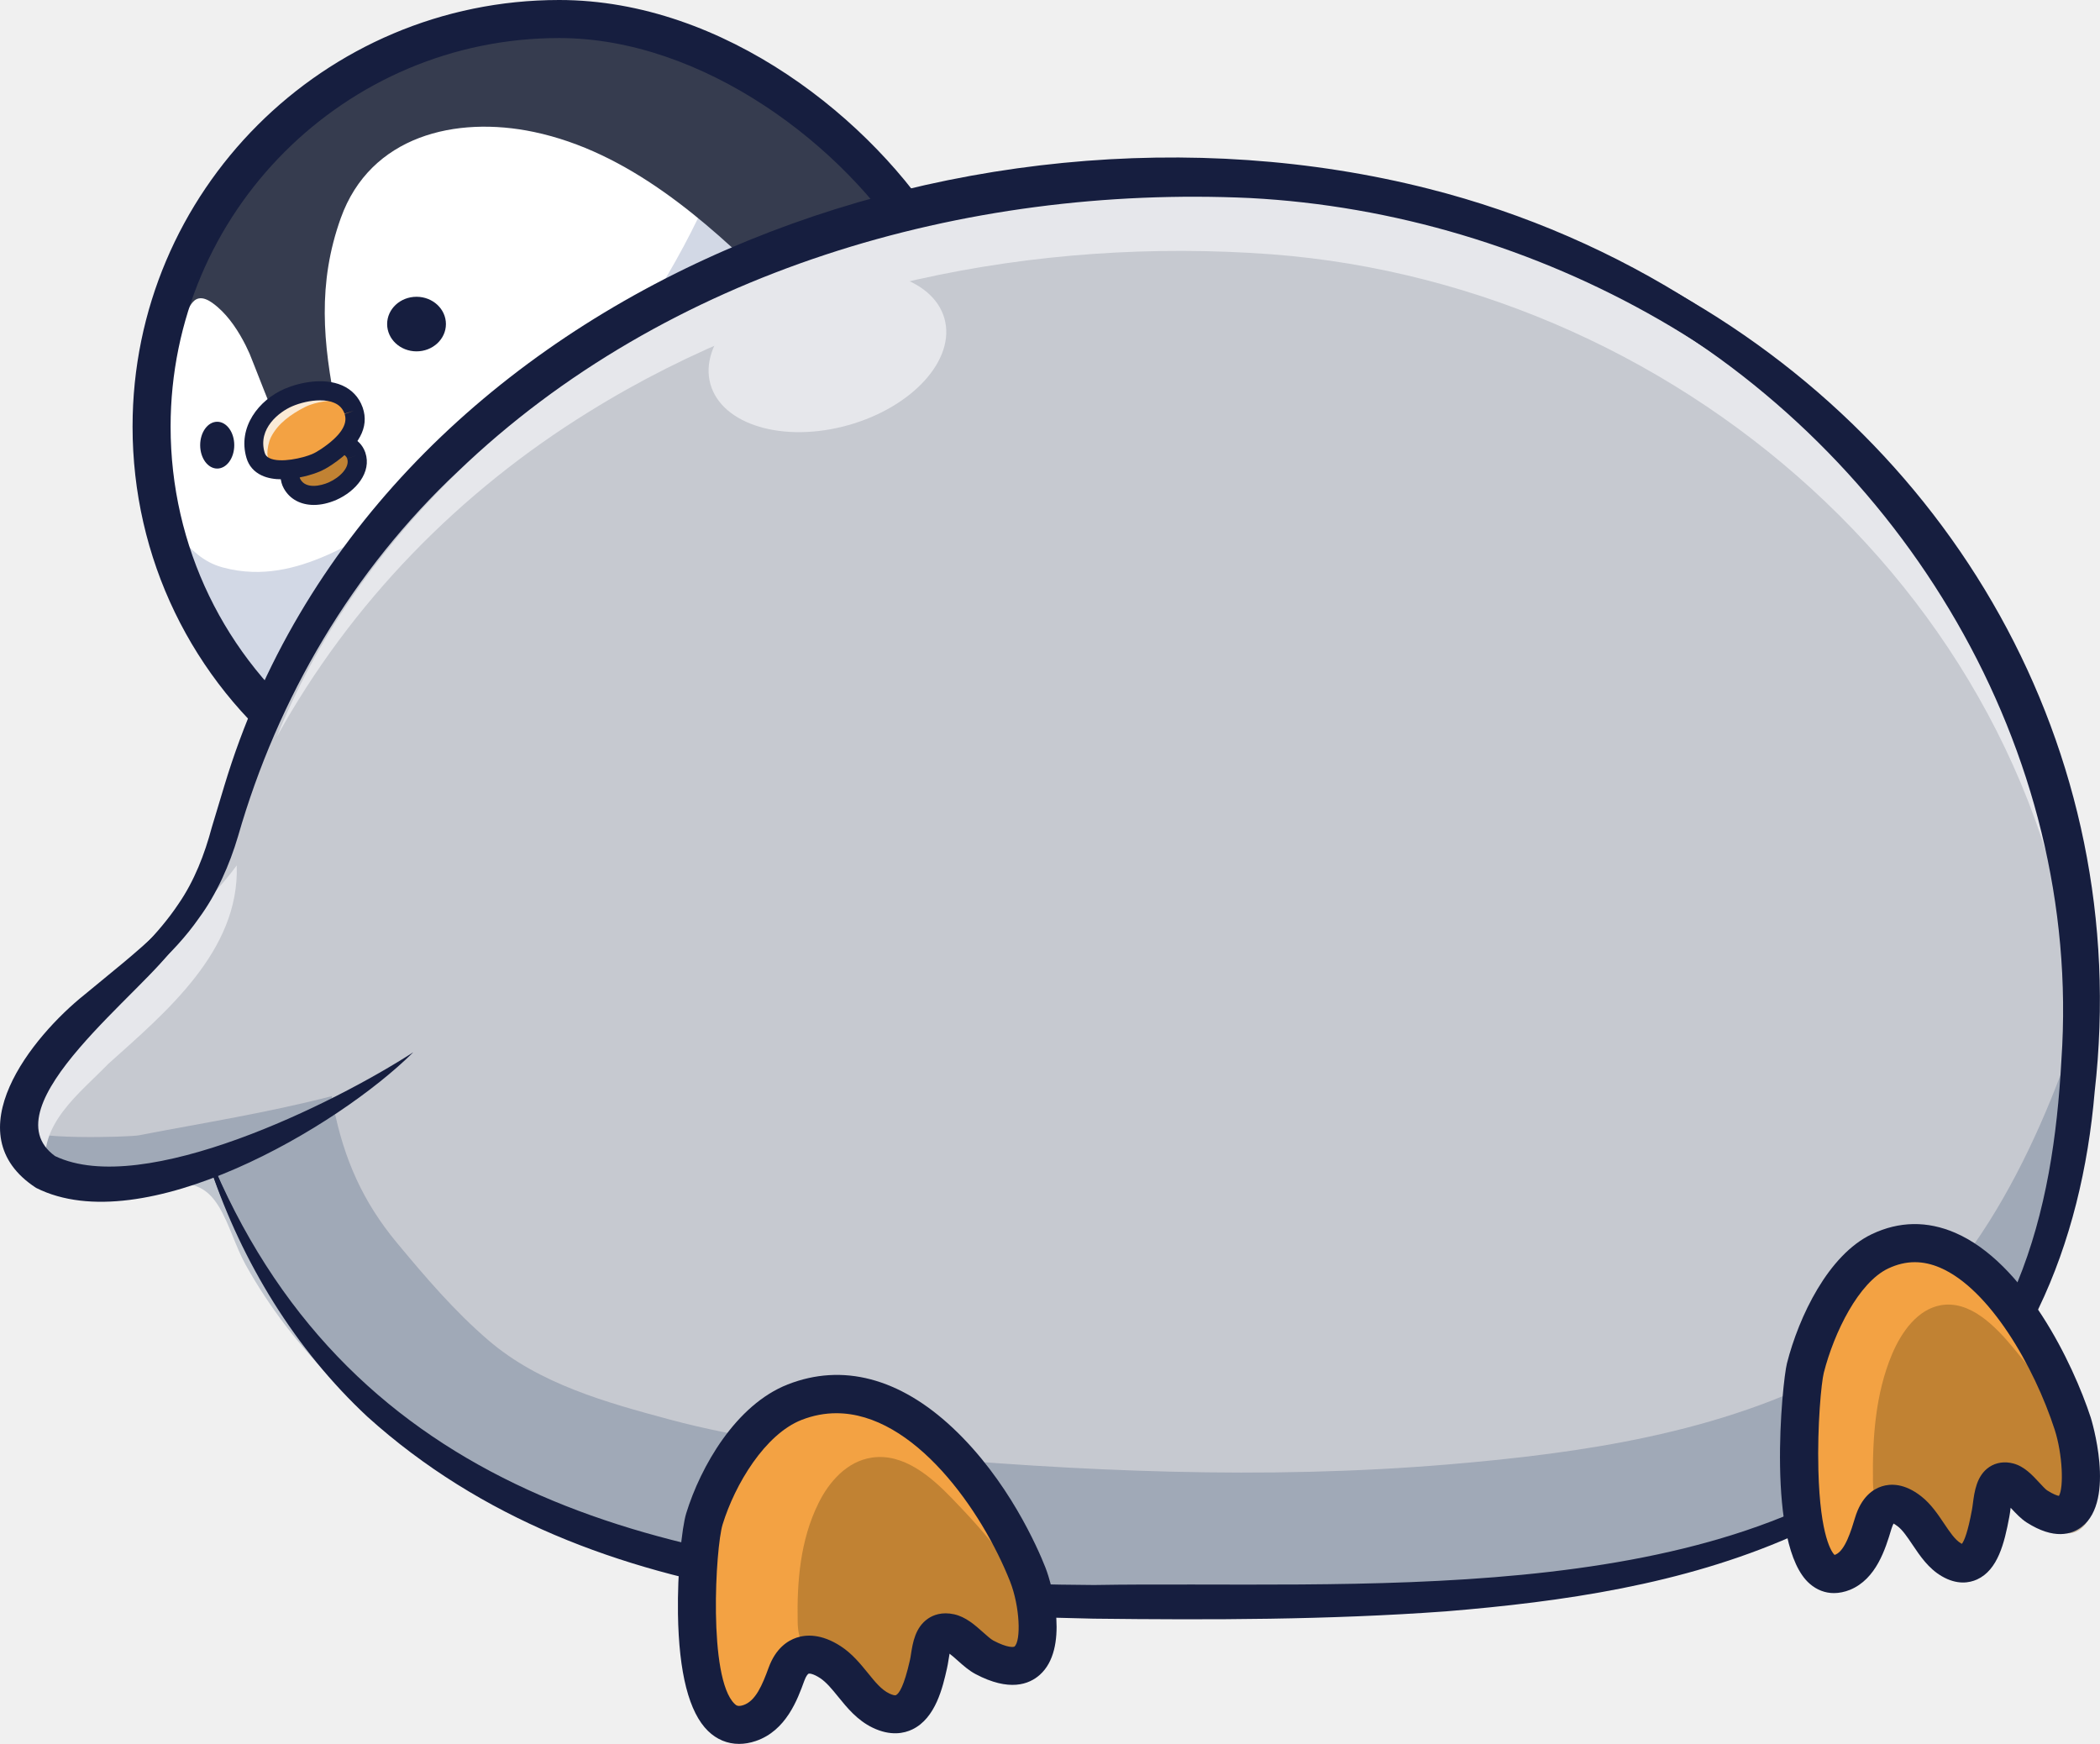
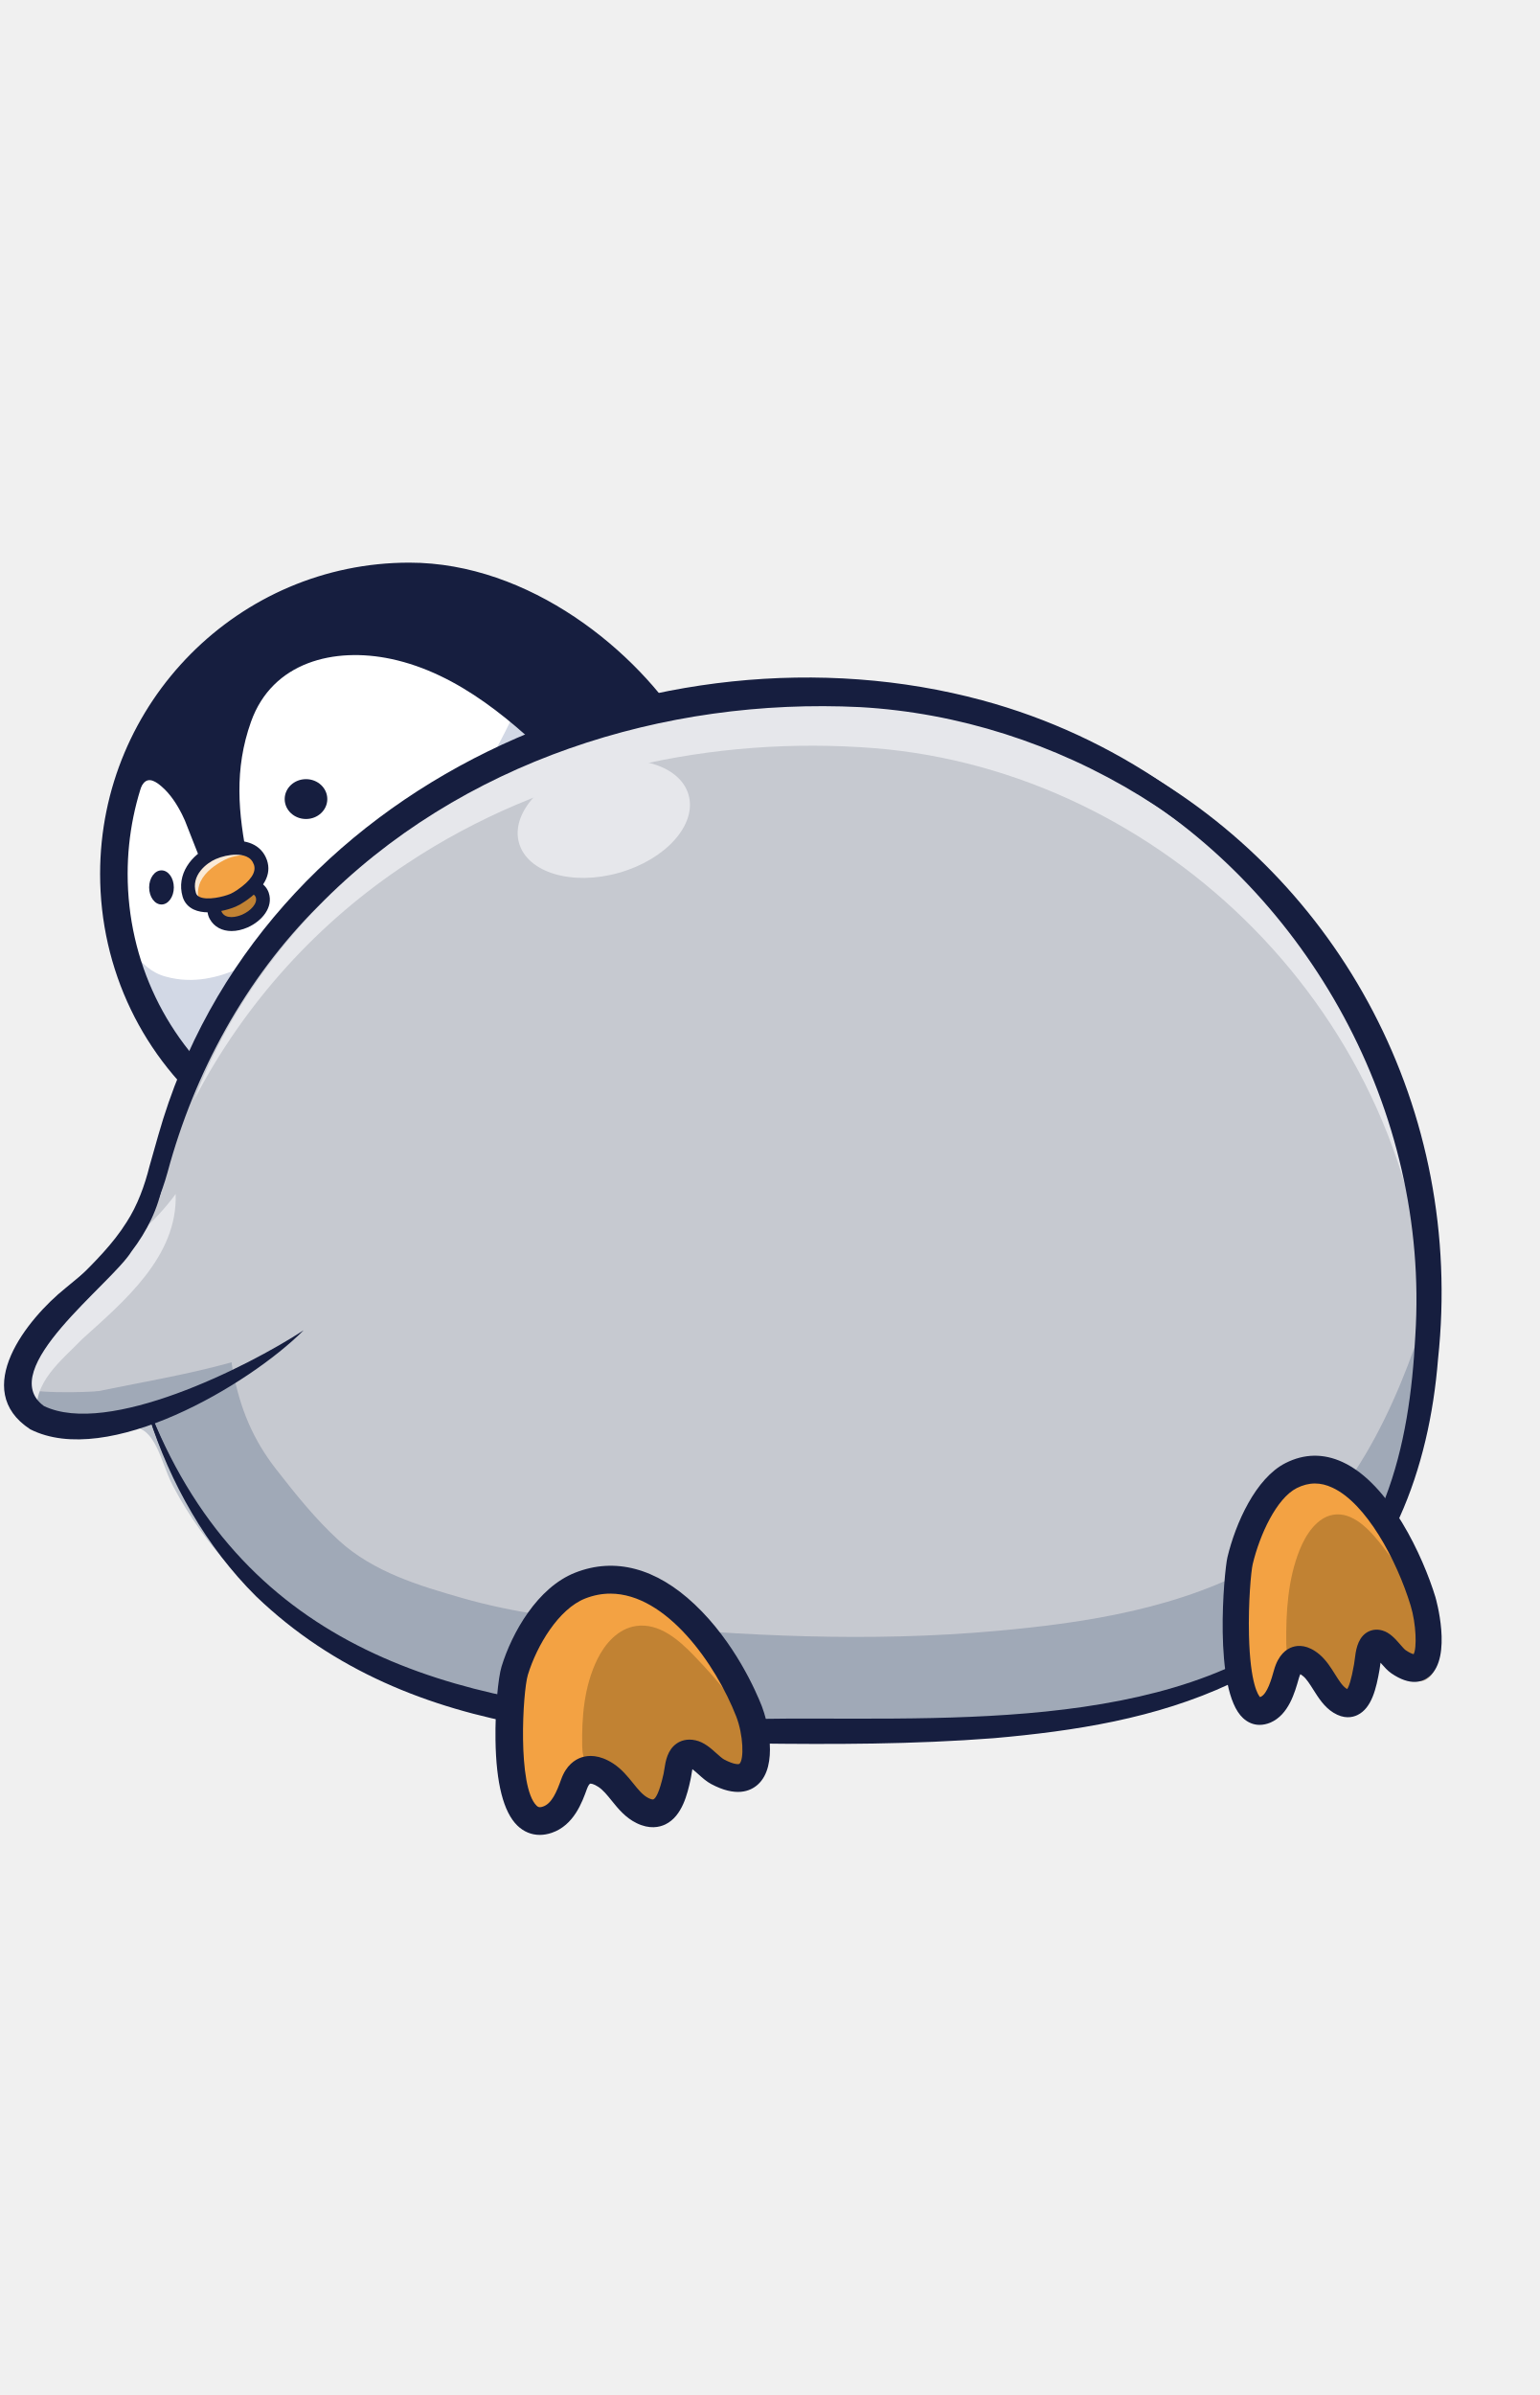
- <svg xmlns="http://www.w3.org/2000/svg" version="1.1" id="圖層_1" x="0px" y="0px" viewBox="0 0 340.11 282.41" style="enable-background:new 0 0 340.11 282.41;" xml:space="preserve">
+ <svg xmlns="http://www.w3.org/2000/svg" version="1.1" id="圖層_1" x="0px" y="0px" viewBox="0 0 388.05 603.43" style="enable-background:new 0 0 388.05 603.43;" xml:space="preserve">
  <style type="text/css">
- 	.st0{fill:#F3A243;}
- 	.st1{opacity:0.42;}
- 	.st2{fill:#7C551D;}
- 	.st3{fill:#FAEAD6;}
- 	.st4{fill:#161E3F;}
- 	.st5{fill:#535A80;}
+ 	.st0{fill:#5266A0;}
+ 	.st1{fill:#FFFFFF;}
+ 	.st2{fill:#F4C144;}
+ 	.st3{opacity:0.42;}
+ 	.st4{fill:#8E570E;}
+ 	.st5{fill:#161E3F;}
	.st6{fill:#162550;}
- 	.st7{fill:#7A7FA2;}
- 	.st8{fill:#FFFFFF;}
- 	.st9{fill:#515677;}
- 	.st10{opacity:0.25;}
- 	.st11{fill:#4C6296;}
- 	.st12{fill:#FFBE2E;}
- 	.st13{fill:#8E570E;}
- 	.st14{fill:#363C4F;}
- 	.st15{fill:#C6C9D0;}
- 	.st16{fill:#E6E7EB;}
- 	.st17{fill:#31466A;}
- 	.st18{fill:#5266A0;}
- 	.st19{fill:#F4C144;}
- 	.st20{fill:#6C84C0;}
- 	.st21{fill:#F09EC0;}
- 	.st22{opacity:0.51;}
- 	.st23{fill:#DE679C;}
- 	.st24{fill:none;stroke:#161E3F;stroke-width:4;stroke-miterlimit:10;}
- 	.st25{fill:#F9D8E7;}
+ 	.st7{opacity:0.25;}
+ 	.st8{fill:#4C6296;}
+ 	.st9{fill:#6C84C0;}
+ 	.st10{fill:#F09EC0;}
+ 	.st11{opacity:0.51;}
+ 	.st12{fill:#DE679C;}
+ 	.st13{fill:none;stroke:#161E3F;stroke-width:4;stroke-miterlimit:10;}
+ 	.st14{fill:#F9D8E7;}
+ 	.st15{fill:#FAEAD6;}
+ 	.st16{fill:#515677;}
+ 	.st17{fill:#7A7FA2;}
+ 	.st18{fill:#F3A243;}
+ 	.st19{fill:#7C551D;}
+ 	.st20{fill:#FFBE2E;}
+ 	.st21{fill:#C6C9D0;}
+ 	.st22{fill:#E6E7EB;}
+ 	.st23{fill:#31466A;}
+ 	.st24{fill:#535A80;}
+ 	.st25{fill:#363C4F;}
+ 	.st26{fill:#231815;}
</style>
  <g>
    <g>
-       <path class="st8" d="M49.56,120.82c-15.24-12.09-25.01-30.77-25.01-51.74c0-36.46,29.55-66.01,66.01-66.01    c23.86,0,47.85,17.28,59.44,36.25" />
+       <path class="st1" d="M56.92,278.9c-17.19-13.72-28.21-34.93-28.21-58.72c0-41.38,33.34-74.92,74.47-74.92    c26.92,0,53.98,19.61,67.06,41.15" />
    </g>
-     <g class="st10">
-       <path class="st11" d="M40.89,92.61c11.15,0.35,21.16-8.31,30.77-12.95c8.99-4.34,17.45-10.6,24.12-18.06    c9.38-10.49,16.3-22.99,21.63-36.01c7.61,10.67,11.15,24.19,9.74,37.22c-1.41,13.04-7.75,25.48-17.47,34.28    c-4.98,4.51-10.75,8.05-16.62,11.33c-6.74,3.77-13.77,7.27-21.36,8.68c-7.56,1.4-15.37,0.65-22.94-0.69    c-2.38-0.42-4.82-0.92-6.86-2.22c-2.23-1.42-3.79-3.67-5.19-5.91c-2.98-4.76-6.01-9.58-8.16-14.78c-1.19-2.86-4.8-9.69-4.22-12.6    c-0.55,2.74,2.89,4.4,4.46,5.89c2.37,2.25,3.94,4.18,7.28,5.1C37.7,92.33,39.31,92.56,40.89,92.61z" />
+     <g class="st7">
+       <path class="st8" d="M47.15,246.88c12.58,0.39,23.87-9.43,34.72-14.7c10.14-4.93,19.69-12.03,27.21-20.5    c10.58-11.91,18.38-26.09,24.4-40.87c8.59,12.12,12.58,27.45,10.98,42.25c-1.59,14.8-8.75,28.92-19.71,38.9    c-5.62,5.12-12.13,9.13-18.75,12.86c-7.6,4.28-15.53,8.26-24.1,9.85c-8.53,1.59-17.33,0.74-25.88-0.78    c-2.69-0.48-5.44-1.05-7.74-2.53c-2.52-1.61-4.27-4.16-5.86-6.71c-3.36-5.4-6.78-10.87-9.21-16.78c-1.34-3.25-5.42-11-4.76-14.3    c-0.62,3.11,3.26,5,5.03,6.68c2.67,2.55,4.44,4.74,8.21,5.79C43.54,246.56,45.36,246.83,47.15,246.88z" />
    </g>
    <g>
-       <path class="st14" d="M39.79,55.93c0.22,0.44,0.43,0.89,0.63,1.34c0.4,0.93,4.09,10.51,4.21,10.44c0.94-0.52,9.61-2.61,9.83-1.49    C52.31,55.59,51.39,45.9,55.2,35.3C59.97,22,73.8,18.7,86.47,21.37c15.24,3.21,27.69,14.19,38.42,24.74    c0.25,0.24,0.51,0.49,0.85,0.58c0.26,0.06,0.53,0.02,0.79-0.02c7.29-1.22,15.21-3.53,22.09-6.36c0.42-0.18,0.86-0.38,1.15-0.73    c0.75-0.93,0.16-2.3-0.47-3.31c-1.6-2.55-3.3-5.73-5.32-7.94c-2.51-2.76-6.28-4.94-9.32-7.09c-8.92-6.33-18.37-11.93-28.21-16.7    c-4.38-2.12-9.28-1.75-14.12-1.59C86.54,3.14,80.79,3.97,75.05,4.8c-3.32,0.48-6.67,0.97-9.83,2.09    c-4.71,1.68-8.79,4.71-12.8,7.69C45.16,20,37.71,25.61,33.09,33.41c-1.44,2.44-2.51,5.07-3.39,7.75c-0.8,2.43-1.97,5.32-1.71,7.91    c0.07,0.71,0.49,0.83,1.09,0.94c0.63,0.12,0.81,0.36,0.87,0.99c0.2-0.36,0.38-0.74,0.6-1.09c0.2-0.34,0.41-0.68,0.67-0.98    c1.23-1.41,2.92-0.15,4.02,0.79C37.15,51.36,38.66,53.69,39.79,55.93z" />
+       <path class="st5" d="M45.9,205.24c0.25,0.5,0.49,1.01,0.71,1.52c0.45,1.06,4.62,11.92,4.75,11.85c1.06-0.6,10.84-2.96,11.09-1.69    c-2.43-12.06-3.47-23.05,0.82-35.09c5.39-15.1,20.99-18.84,35.29-15.81c17.19,3.65,31.24,16.1,43.34,28.08    c0.28,0.28,0.58,0.56,0.95,0.66c0.29,0.07,0.59,0.02,0.89-0.03c8.22-1.39,17.16-4.01,24.92-7.22c0.48-0.2,0.97-0.43,1.3-0.83    c0.85-1.05,0.18-2.61-0.53-3.76c-1.81-2.89-3.73-6.5-6-9.01c-2.84-3.13-7.09-5.6-10.51-8.05c-10.06-7.19-20.72-13.54-31.82-18.95    c-4.94-2.41-10.47-1.99-15.93-1.81c-6.54,0.22-13.02,1.16-19.49,2.1c-3.75,0.54-7.52,1.1-11.09,2.38    c-5.31,1.91-9.92,5.34-14.44,8.73c-8.19,6.14-16.61,12.52-21.81,21.36c-1.63,2.77-2.83,5.75-3.82,8.8    c-0.9,2.76-2.22,6.04-1.93,8.98c0.08,0.8,0.55,0.94,1.23,1.07c0.71,0.14,0.92,0.41,0.98,1.12c0.23-0.41,0.43-0.83,0.67-1.24    c0.23-0.39,0.46-0.78,0.75-1.12c1.38-1.6,3.29-0.17,4.53,0.9C42.93,200.05,44.63,202.7,45.9,205.24z" />
    </g>
    <g>
-       <path class="st4" d="M47.64,123.24c-16.63-13.2-26.17-32.94-26.17-54.15C21.47,30.99,52.46,0,90.56,0    c26.8,0,50.97,19.56,62.07,37.73l-5.25,3.21C136.81,23.66,113.9,6.16,90.56,6.16c-34.7,0-62.93,28.23-62.93,62.93    c0,19.32,8.69,37.3,23.84,49.32L47.64,123.24z" />
+       <path class="st5" d="M54.76,281.64C36,266.66,25.23,244.26,25.23,220.18c0-43.24,34.96-78.42,77.94-78.42    c30.24,0,57.5,22.2,70.02,42.82l-5.93,3.65c-11.92-19.62-37.76-39.48-64.1-39.48c-39.15,0-70.99,32.04-70.99,71.43    c0,21.93,9.8,42.33,26.9,55.98L54.76,281.64z" />
    </g>
    <g>
-       <ellipse class="st4" cx="67.46" cy="52.48" rx="4.76" ry="4.42" />
+       <ellipse class="st5" cx="77.12" cy="201.33" rx="5.37" ry="5.02" />
    </g>
    <g>
-       <ellipse class="st4" cx="35.18" cy="72.09" rx="2.76" ry="3.79" />
+       <ellipse class="st5" cx="40.7" cy="223.59" rx="3.11" ry="4.3" />
    </g>
    <g>
-       <path class="st15" d="M34.41,189.22c25.57,65.69,92.52,70.26,154.68,70.26c77.07,0,147.93-3.06,147.93-96.9    c0-75.96-66.67-133.87-143.74-133.87c-26.84,0-53.82,5.08-78.28,16.3c-21.46,9.85-40.83,24.43-55.38,43.11    c-5.76,7.4-10.75,15.41-14.79,23.87c-2,4.19-3.77,8.49-5.29,12.88c-1.49,4.3-2.73,8.7-4.12,13    c-3.63,11.18-11.84,17.73-20.15,25.33c-5.39,4.92-16.12,16.16-10.68,24.02c5.54,8.01,21.03,4.96,32.94,1.02" />
+       <path class="st21" d="M37.79,356.53c27.23,74.56,98.53,79.74,164.73,79.74c82.07,0,157.54-3.48,157.54-109.98    c0-86.21-71-151.95-153.07-151.95c-28.59,0-57.31,5.77-83.37,18.51c-22.86,11.18-43.48,27.73-58.98,48.93    c-6.14,8.4-11.45,17.49-15.75,27.1c-2.13,4.76-4.01,9.64-5.63,14.62c-1.59,4.88-2.9,9.88-4.39,14.76    C34.99,310.94,26.26,318.38,17.4,327c-5.74,5.59-17.16,18.35-11.37,27.27c5.9,9.09,22.4,5.63,35.08,1.16" />
    </g>
    <g>
-       <path class="st16" d="M337.02,169.9c-3.23-69.73-63.25-123.56-131.09-128.72c-38.21-2.83-77.86,5.19-110.58,25.53    c-20.94,12.94-38.49,30.85-50.51,52.6c12.59-31.21,38.83-56,69.07-70.43c45.84-21.48,102.12-24.43,147.93-1.42    C307.68,69.96,340.39,118.07,337.02,169.9L337.02,169.9z" />
+       <path class="st22" d="M360.06,334.6c-3.43-79.14-67.36-140.24-139.61-146.09c-40.69-3.22-82.92,5.89-117.76,28.98    c-22.3,14.69-40.99,35.02-53.8,59.7c13.41-35.43,41.35-63.56,73.55-79.94c48.82-24.37,108.76-27.73,157.55-1.61    C328.81,221.17,363.64,275.77,360.06,334.6L360.06,334.6z" />
    </g>
-     <g class="st10">
-       <path class="st17" d="M54.03,179.29c1.7,8.43,4.72,15.31,10.24,21.96c4.61,5.55,9.33,11.08,14.82,15.79    c8.25,7.08,19.08,10.07,29.33,12.83c11.93,3.21,24.24,4.65,36.52,5.75c29.79,2.67,59.8,4.04,89.65,1.53    c21.62-1.82,44.1-5.06,63.48-15.42c19.91-10.65,31.47-34.56,38.39-55.36c0.68,23.96-3.74,41.99-18.55,61.74    c-9.77,10.44-19.27,16.66-32.93,20.9c-20.05,6.22-41.12,8.44-62.07,9.78c-14.94,0.95-29.91,1.48-44.88,1.57    c-28.06,0.17-56.67-1.29-83-11c-15.2-5.61-29.5-14.22-40.95-25.74c-5.55-5.58-10.43-11.86-14.27-18.75    c-3.32-5.94-4.11-15.05-12.57-12.73c-6.83,1.87-14.48,0.48-20.22-3.68c-1.89-1.37-3.74-3.64-2.9-5.82    c-0.78,2.01,16.77,1.52,18.35,1.22c10.41-2.01,20.94-3.67,31.26-6.35C53.81,178.1,53.91,178.7,54.03,179.29z" />
+     <g class="st7">
+       <path class="st23" d="M58.68,345.26c1.81,9.57,5.03,17.38,10.91,24.92c4.91,6.3,9.94,12.57,15.78,17.92    c8.79,8.03,20.32,11.43,31.24,14.56c12.7,3.65,25.82,5.28,38.89,6.53c31.72,3.03,63.68,4.59,95.47,1.74    c23.02-2.06,46.97-5.74,67.6-17.5c21.21-12.08,33.52-39.23,40.89-62.83c0.72,27.19-3.98,47.66-19.75,70.08    c-10.41,11.85-20.53,18.91-35.07,23.72c-21.36,7.06-43.79,9.58-66.1,11.1c-15.91,1.08-31.85,1.68-47.79,1.78    c-29.89,0.19-60.35-1.46-88.39-12.48c-16.19-6.37-31.41-16.14-43.61-29.21c-5.91-6.34-11.1-13.46-15.2-21.28    c-3.53-6.74-4.37-17.08-13.39-14.45c-7.28,2.12-15.42,0.54-21.53-4.18c-2.02-1.56-3.98-4.13-3.09-6.61    c-0.83,2.28,17.86,1.73,19.54,1.38c11.08-2.28,22.3-4.16,33.29-7.21C58.44,343.92,58.55,344.59,58.68,345.26z" />
    </g>
    <g>
      <g>
-         <path class="st0" d="M57.65,74.18c0.89,2.85-1.37,4.71-2.61,5.56c-0.36,0.25-0.75,0.48-1.15,0.63c-1.28,0.47-5.62,1.15-6.5-2.03     c-1.02-3.71,1.13-6.53,3.18-7.03c0.89-0.22,1.83-0.32,2.79-0.3c1.31,0.03,3.51,0.78,4.27,3.1     C57.63,74.13,57.64,74.15,57.65,74.18z" />
+         <path class="st18" d="M66.05,225.96c1,3.23-1.55,5.34-2.94,6.32c-0.41,0.29-0.84,0.54-1.3,0.71c-1.44,0.54-6.34,1.31-7.33-2.3     c-1.15-4.21,1.28-7.41,3.58-7.98c1.01-0.25,2.06-0.36,3.14-0.34c1.48,0.04,3.96,0.89,4.81,3.51     C66.03,225.9,66.04,225.93,66.05,225.96z" />
      </g>
-       <g class="st1">
-         <path class="st2" d="M57.65,74.18c0.89,2.85-1.37,4.71-2.61,5.56c-0.36,0.25-0.75,0.48-1.15,0.63c-1.28,0.47-5.62,1.15-6.5-2.03     c-1.02-3.71,1.13-6.53,3.18-7.03c0.89-0.22,1.83-0.32,2.79-0.3c1.31,0.03,3.51,0.78,4.27,3.1     C57.63,74.13,57.64,74.15,57.65,74.18z" />
+       <g class="st3">
+         <path class="st19" d="M66.05,225.96c1,3.23-1.55,5.34-2.94,6.32c-0.41,0.29-0.84,0.54-1.3,0.71c-1.44,0.54-6.34,1.31-7.33-2.3     c-1.15-4.21,1.28-7.41,3.58-7.98c1.01-0.25,2.06-0.36,3.14-0.34c1.48,0.04,3.96,0.89,4.81,3.51     C66.03,225.9,66.04,225.93,66.05,225.96z" />
      </g>
      <g>
-         <path class="st4" d="M50.83,81.77c-2.12,0-3.9-0.93-4.86-2.67c-0.65-1.17-0.69-2.52-0.14-3.91c0.76-1.92,2.66-3.74,4.52-4.33     c1-0.32,2.04-0.53,3.1-0.64c2.22-0.23,4.84,0.61,5.69,3l0.03,0.08c1.07,3.19-1.55,6.26-4.69,7.65     C53.21,81.5,51.97,81.77,50.83,81.77z M54.1,73.27c-0.14,0-0.25,0.01-0.35,0.02c-0.85,0.09-1.68,0.26-2.48,0.51     c-0.88,0.28-2.12,1.36-2.59,2.53c-0.31,0.77-0.1,1.15-0.03,1.28c0.89,1.61,3.29,1.08,4.57,0.52c1.84-0.81,3.47-2.47,3.01-3.85     l-0.01-0.02l1.47-0.47l-1.47,0.46C55.94,73.44,54.8,73.27,54.1,73.27z" />
+         <path class="st5" d="M58.36,234.58c-2.39,0-4.4-1.05-5.49-3.03c-0.73-1.32-0.78-2.86-0.16-4.44c0.86-2.18,3-4.24,5.09-4.91     c1.13-0.36,2.3-0.61,3.49-0.73c2.5-0.25,5.46,0.69,6.42,3.4l0.03,0.1c1.21,3.62-1.75,7.11-5.29,8.68     C61.04,234.27,59.65,234.58,58.36,234.58z M62.04,224.92c-0.15,0-0.28,0.01-0.39,0.02c-0.95,0.1-1.89,0.29-2.79,0.58     c-0.99,0.32-2.4,1.54-2.92,2.87c-0.35,0.88-0.11,1.31-0.03,1.45c1,1.83,3.71,1.23,5.16,0.59c2.08-0.92,3.91-2.81,3.39-4.37     l-0.01-0.02C64.12,225.12,62.83,224.92,62.04,224.92z" />
      </g>
      <g>
-         <path class="st0" d="M57.28,66.54c1.15,3.35-2.41,6.1-4.35,7.41c-0.57,0.39-1.17,0.74-1.8,1.01c-1.97,0.84-8.63,2.54-9.75-1.23     c-1.3-4.4,2.18-8.32,5.32-9.35c1.38-0.45,2.8-0.76,4.26-0.92c1.99-0.22,5.29,0.28,6.28,2.99C57.26,66.48,57.27,66.51,57.28,66.54     z" />
+         <path class="st18" d="M65.64,217.28c1.3,3.81-2.72,6.93-4.91,8.41c-0.64,0.44-1.32,0.84-2.03,1.14c-2.23,0.95-9.74,2.89-11-1.39     c-1.47-4.99,2.46-9.45,6-10.61c1.55-0.51,3.16-0.86,4.81-1.04c2.25-0.25,5.97,0.31,7.09,3.39     C65.61,217.22,65.63,217.25,65.64,217.28z" />
      </g>
      <g>
-         <path class="st3" d="M49.31,65.96c2.06-1.06,4.27-0.99,6.53-1.47c-0.54-0.8-1.66-0.87-2.62-0.87c-2.32,0-4.73,0.03-6.82,1.03     c-1.35,0.65-2.49,1.68-3.55,2.74c-1.46,1.44-2.85,3.06-2.1,5.24c0.19,0.56,0.56,1.05,0.92,1.52c0.5,0.65,1.04,1.29,1.72,1.74     c0.22,0.15,0.49,0.27,0.73,0.19c-0.38,0.13-0.82-2.31-0.82-2.56c-0.01-0.84,0.21-1.96,0.58-2.71     C45.01,68.56,47.14,67.08,49.31,65.96z" />
+         <path class="st15" d="M56.64,216.63c2.32-1.21,4.81-1.13,7.37-1.67c-0.6-0.9-1.87-0.99-2.95-0.99c-2.62,0-5.33,0.03-7.69,1.17     c-1.53,0.74-2.8,1.91-4.01,3.11c-1.64,1.64-3.22,3.47-2.37,5.95c0.22,0.64,0.63,1.19,1.04,1.72c0.57,0.73,1.17,1.46,1.94,1.98     c0.25,0.17,0.55,0.31,0.83,0.22c-0.43,0.14-0.92-2.62-0.93-2.91c-0.01-0.95,0.24-2.22,0.66-3.08     C51.79,219.58,54.2,217.9,56.64,216.63z" />
      </g>
      <g>
-         <path class="st4" d="M45.66,77.62c-1.16,0-2.32-0.17-3.3-0.64c-1.23-0.58-2.07-1.55-2.44-2.82c-1.47-4.97,2-9.4,6.19-11.2     c2.44-1.05,6.33-1.83,9.27-0.56c1.58,0.68,2.74,1.9,3.33,3.52l0.04,0.11c1.08,3.15-0.58,6.24-4.94,9.19     c-0.75,0.51-1.4,0.87-2.06,1.15C50.67,76.83,48.14,77.62,45.66,77.62z M51.85,64.83c-1.56,0-3.26,0.42-4.54,0.97     c-2.05,0.88-5.61,3.58-4.45,7.5c0.12,0.42,0.37,0.7,0.8,0.9c1.76,0.83,5.4-0.03,6.86-0.65c0.47-0.2,0.96-0.48,1.54-0.87     c3.06-2.07,4.33-3.97,3.75-5.64l0,0l1.46-0.5l-1.47,0.45c-0.3-0.83-0.84-1.4-1.66-1.75C53.49,64.95,52.69,64.83,51.85,64.83z" />
+         <path class="st5" d="M52.52,229.87c-1.31,0-2.61-0.2-3.73-0.73c-1.38-0.66-2.33-1.76-2.76-3.2c-1.66-5.64,2.26-10.66,6.98-12.71     c2.75-1.19,7.14-2.08,10.46-0.64c1.79,0.77,3.09,2.15,3.76,3.99l0.05,0.13c1.22,3.58-0.65,7.09-5.58,10.43     c-0.84,0.57-1.58,0.99-2.32,1.3C58.18,228.96,55.33,229.87,52.52,229.87z M59.51,215.34c-1.76,0-3.68,0.47-5.12,1.1     c-2.31,1-6.33,4.07-5.02,8.51c0.14,0.48,0.42,0.79,0.91,1.02c1.99,0.95,6.09-0.04,7.74-0.74c0.53-0.23,1.09-0.54,1.74-0.98     c3.45-2.35,4.88-4.5,4.24-6.39l0,0c-0.37-1.01-0.98-1.66-1.89-2.05C61.35,215.48,60.46,215.34,59.51,215.34z" />
      </g>
    </g>
    <g>
-       <ellipse transform="matrix(0.963 -0.2697 0.2697 0.963 -10.3789 38.2416)" class="st16" cx="134" cy="56.9" rx="19.68" ry="12.42" />
+       <ellipse transform="matrix(0.9619 -0.2732 0.2732 0.9619 -50.5885 49.4326)" class="st22" cx="152.19" cy="206.35" rx="22.21" ry="14.09" />
    </g>
    <g>
-       <path class="st16" d="M38.34,140.15c0.48,13.87-11.58,23.85-20.83,32.16c-4.55,4.71-11.45,9.81-10,17.2    c-5.09-3.48-3.55-11.59-1.02-16.24C14.19,158.88,28.86,153.05,38.34,140.15L38.34,140.15z" />
+       <path class="st22" d="M44.27,300.84c0.54,15.74-13.06,27.07-23.5,36.5c-5.13,5.34-12.92,11.14-11.28,19.52    c-5.74-3.95-4-13.15-1.15-18.44C17.03,322.1,33.57,315.48,44.27,300.84L44.27,300.84z" />
    </g>
    <g>
-       <path class="st4" d="M34.7,189.11c24.84,59.74,85.02,67.17,142.49,67.57c41.13-0.69,99.51,4.03,132.55-23.27    c18.36-15.24,25.3-39.8,26.09-62.91c1.33-24.63-4.67-49.6-17.45-70.65c-24.11-40.21-69.53-65.34-115.93-67.78    c-46.17-2.13-94.51,11.86-128.29,44.28c-17.01,15.95-29.17,36.65-35.6,59.05c-1.38,4.68-3.47,9.39-6.36,13.31    c-8.29,11.9-22.82,17.78-27.5,31.44c-1.28,4.31,1.24,8.47,5.37,9.99c8.71,3.03,18.66,0.2,27.36-2.16c0,0,0.19,0.58,0.19,0.58    c-9.02,2.98-18.67,6.3-28.26,3.43c-8.95-3.16-9.06-12.35-4.24-19.36c6.3-10.18,17.25-16.45,23.78-26.24    c2.56-3.7,4.25-8.07,5.4-12.4c0,0,2.06-6.83,2.06-6.83C60.3,47.99,155.28,11.25,231.38,30.57    c62.36,15.78,109.27,70.97,106.55,136.45c-0.8,35.61-13.24,67.09-47.82,81.83c-17.65,7.74-36.94,10.54-55.97,12.1    c-19.01,1.38-37.99,1.4-57.02,1.18c-37.72-0.78-78.45-3.79-109.88-26.88c-15.51-11.38-26.78-27.92-33.11-45.92    C34.13,189.33,34.7,189.11,34.7,189.11L34.7,189.11z" />
+       <path class="st5" d="M38.09,356.41c26.45,67.81,90.54,76.24,151.75,76.69c43.8-0.79,105.98,4.58,141.16-26.41    c19.56-17.3,26.95-45.17,27.79-71.41c1.41-27.96-4.97-56.29-18.58-80.19c-25.67-45.64-74.04-74.16-123.47-76.93    c-49.17-2.42-100.65,13.46-136.62,50.25c-18.11,18.1-31.06,41.59-37.91,67.02c-1.47,5.31-3.7,10.66-6.78,15.1    c-8.83,13.51-24.3,20.18-29.28,35.68c-1.37,4.89,1.32,9.61,5.72,11.34c9.28,3.44,19.87,0.23,29.14-2.45c0,0,0.21,0.66,0.21,0.66    c-9.61,3.39-19.88,7.15-30.1,3.9c-9.53-3.58-9.65-14.02-4.52-21.97c6.71-11.55,18.37-18.67,25.32-29.78    c2.72-4.2,4.53-9.16,5.76-14.08c0,0,2.2-7.75,2.2-7.75c25.49-89.86,126.64-131.55,207.69-109.63    c66.41,17.91,116.37,80.55,113.47,154.87c-0.85,40.42-14.1,76.15-50.93,92.88c-18.79,8.79-39.34,11.96-59.61,13.74    c-20.25,1.57-40.45,1.59-60.73,1.33c-40.17-0.88-83.55-4.31-117.02-30.51c-16.51-12.92-28.52-31.68-35.26-52.11    C37.48,356.66,38.09,356.41,38.09,356.41L38.09,356.41z" />
    </g>
    <g>
-       <path class="st4" d="M35.42,137.87c-0.9,5.42-3.54,10.6-6.94,15.02c-4.52,7.28-30.7,26.26-19.56,34.33    c14.3,6.83,45.29-8.57,58.02-16.82c-12.26,12.17-43.82,30.67-61.09,21.97c-13.46-8.74-0.61-24.55,7.85-31.3    C22.06,154.12,30.62,147.93,35.42,137.87L35.42,137.87z" />
+       <path class="st5" d="M40.98,298.25c-1.02,6.15-3.99,12.03-7.83,17.05c-5.1,8.26-34.63,29.81-22.07,38.96    c16.13,7.75,51.1-9.73,65.45-19.09C62.7,348.98,27.1,369.98,7.61,360.11c-15.18-9.92-0.69-27.87,8.85-35.53    C25.9,316.7,35.55,309.66,40.98,298.25L40.98,298.25z" />
    </g>
    <g>
-       <path class="st4" d="M34.7,189.11c22.72,52.38,71.35,64.22,123.61,67.17c25.07,1.42,50.44,2.3,75.55,1.12    c36.74-1.84,78.33-11.69,92.86-49.68c4.69-11.43,6.47-23.78,7.14-36.08c3.44-50.12-25.61-98.15-69.07-122.34    c-21.56-12.43-46.33-19.2-71.51-20.3c0,0,0-0.62,0-0.62c25.31-0.96,51.08,4.75,73.84,16.66c48.89,25.35,78.44,76.42,72.13,131.72    c-2.08,24.55-11.43,48.37-32.34,62.72c-30.87,20.84-74.81,20.04-110.84,21.7c-46.65,1.27-99.79,1.4-136.55-31.74    c-11.72-10.92-20.3-25-25.39-40.1C34.13,189.33,34.7,189.11,34.7,189.11L34.7,189.11z" />
+       <path class="st5" d="M38.09,356.41c24.19,59.46,75.99,72.89,131.64,76.24c26.7,1.61,53.71,2.62,80.46,1.27    c39.13-2.09,83.42-13.27,98.9-56.39c4.99-12.98,6.89-27,7.61-40.95c3.66-56.89-27.27-111.4-73.56-138.85    c-22.96-14.11-49.34-21.79-76.16-23.04c0,0,0-0.7,0-0.7c26.96-1.09,54.4,5.39,78.64,18.91c52.07,28.77,83.53,86.73,76.81,149.5    c-2.22,27.86-12.17,54.89-34.45,71.18c-32.88,23.66-79.67,22.74-118.04,24.63c-49.68,1.44-106.27,1.58-145.42-36.03    c-12.48-12.4-21.62-28.38-27.04-45.52C37.48,356.66,38.09,356.41,38.09,356.41L38.09,356.41z" />
    </g>
    <g>
-       <path class="st0" d="M121.41,279.03c-11.14,3.78-8.67-28.66-7.32-33.06c2.15-6.98,7.39-16.06,14.62-18.9    c17.53-6.88,32.52,14.67,37.73,27.9c2.09,5.3,4.01,19.25-7.02,13.41c-1.76-0.93-3.68-3.55-5.57-3.97    c-3.11-0.68-3.02,3.05-3.48,5.09c-0.88,3.9-2.42,10.05-7.69,7.51c-3.48-1.68-5.02-5.78-8.21-7.86c-3.01-1.96-5.77-1.7-7.1,1.96    C126.23,274.25,124.8,277.88,121.41,279.03z" />
+       <path class="st18" d="M137.98,458.47c-12.57,4.29-9.79-32.53-8.26-37.52c2.43-7.93,8.34-18.23,16.49-21.45    c19.78-7.81,36.69,16.65,42.57,31.67c2.36,6.02,4.52,21.84-7.92,15.22c-1.98-1.05-4.15-4.03-6.29-4.5    c-3.5-0.78-3.41,3.46-3.93,5.78c-0.99,4.43-2.73,11.41-8.67,8.52c-3.93-1.91-5.67-6.56-9.26-8.92c-3.4-2.23-6.51-1.93-8.01,2.22    C143.42,453.05,141.8,457.16,137.98,458.47z" />
    </g>
    <g>
-       <path class="st0" d="M298.45,254.6c-9.21,3.78-7.17-28.66-6.05-33.06c1.78-6.98,6.11-16.06,12.09-18.9    c14.5-6.88,26.9,14.67,31.2,27.9c1.73,5.3,3.31,19.25-5.8,13.41c-1.45-0.93-3.04-3.55-4.61-3.97c-2.57-0.68-2.5,3.05-2.88,5.09    c-0.73,3.9-2,10.05-6.36,7.51c-2.88-1.68-4.15-5.78-6.79-7.86c-2.49-1.96-4.77-1.7-5.87,1.96    C302.44,249.83,301.25,253.45,298.45,254.6z" />
+       <path class="st18" d="M318.98,430.74c-9.81,4.29-7.64-32.53-6.45-37.52c1.89-7.93,6.51-18.23,12.87-21.45    c15.44-7.81,28.64,16.65,33.23,31.67c1.84,6.02,3.53,21.84-6.18,15.22c-1.55-1.05-3.24-4.03-4.91-4.5    c-2.73-0.78-2.66,3.46-3.07,5.78c-0.77,4.43-2.13,11.41-6.77,8.52c-3.07-1.91-4.42-6.56-7.23-8.92c-2.65-2.23-5.08-1.93-6.26,2.22    C323.23,425.32,321.96,429.44,318.98,430.74z" />
    </g>
-     <g class="st1">
-       <path class="st2" d="M132.56,243.43c1.69-3.43,4.58-6.78,8.64-7.38c5.11-0.76,9.54,3.04,12.97,6.59    c5.55,5.75,11.01,11.9,13.36,19.26c0.55,1.71,0.92,3.53,0.42,5.25c-0.5,1.72-2.08,3.28-4.02,3.36c-2.26,0.1-4-1.65-5.78-2.93    c-1.77-1.28-4.72-2.01-6.02-0.32c-0.61,0.8-0.59,1.85-0.67,2.82c-0.2,2.25-1.36,4.66-3.64,5.52c-2.99,1.12-6.24-0.81-8.66-2.77    c-4.79-3.86-9.86-3.61-9.97-10.11C129.06,256.2,129.58,249.45,132.56,243.43z" />
+     <g class="st3">
+       <path class="st19" d="M150.55,418.06c1.91-3.89,5.17-7.7,9.74-8.38c5.76-0.86,10.77,3.45,14.63,7.48    c6.26,6.52,12.42,13.51,15.07,21.86c0.62,1.94,1.03,4.01,0.47,5.96s-2.34,3.72-4.53,3.82c-2.54,0.11-4.52-1.88-6.52-3.33    c-2-1.45-5.33-2.29-6.79-0.37c-0.69,0.91-0.66,2.1-0.76,3.2c-0.22,2.56-1.53,5.28-4.11,6.26c-3.37,1.28-7.04-0.92-9.77-3.14    c-5.4-4.38-11.13-4.09-11.25-11.47C146.61,432.56,147.2,424.89,150.55,418.06z" />
    </g>
-     <g class="st1">
-       <path class="st2" d="M306.44,219.28c1.55-3.67,4.19-7.27,7.9-7.91c4.67-0.81,8.73,3.26,11.86,7.06    c5.08,6.16,10.07,12.75,12.22,20.64c0.5,1.83,0.84,3.79,0.38,5.63c-0.46,1.84-1.9,3.51-3.67,3.61c-2.06,0.11-3.66-1.77-5.29-3.14    c-1.62-1.37-4.32-2.16-5.51-0.35c-0.56,0.85-0.54,1.98-0.62,3.02c-0.18,2.42-1.24,4.99-3.33,5.91c-2.73,1.2-5.71-0.87-7.92-2.96    c-4.38-4.14-9.02-3.86-9.12-10.83C303.24,232.96,303.72,225.73,306.44,219.28z" />
+     <g class="st3">
+       <path class="st19" d="M327.49,390.65c1.65-4.17,4.46-8.25,8.41-8.98c4.97-0.92,9.3,3.7,12.63,8.02    c5.4,6.99,10.72,14.47,13.02,23.43c0.53,2.07,0.89,4.3,0.41,6.39c-0.49,2.09-2.02,3.99-3.91,4.09c-2.2,0.12-3.9-2.01-5.63-3.56    s-4.6-2.45-5.87-0.39c-0.6,0.97-0.57,2.25-0.66,3.43c-0.19,2.74-1.32,5.66-3.55,6.71c-2.91,1.37-6.08-0.99-8.44-3.36    c-4.67-4.7-9.61-4.39-9.72-12.29C324.08,406.18,324.59,397.97,327.49,390.65z" />
    </g>
    <g>
-       <path class="st4" d="M119.69,282.41c-1.87,0-3.6-0.71-5.02-2.09c-3.08-3-4.72-9.38-4.87-18.96c-0.1-6.8,0.61-13.92,1.34-16.3    c2.33-7.56,8.03-17.56,16.44-20.86c8.87-3.48,18.11-1.05,26.72,7.03c8.98,8.42,13.76,19.44,15.01,22.61    c1.25,3.18,3.78,13.2-0.9,17.38c-1.73,1.55-4.94,2.78-10.42-0.12c-1.06-0.56-1.98-1.38-2.87-2.17c-0.37-0.33-0.89-0.8-1.33-1.13    c-0.07,0.36-0.13,0.74-0.17,1.01c-0.08,0.49-0.15,0.96-0.25,1.37c-0.68,3.01-1.81,8.05-5.6,9.88c-1.34,0.65-3.54,1.12-6.43-0.27    c-2.51-1.21-4.14-3.23-5.58-5c-0.99-1.22-1.92-2.37-2.96-3.05c-1.09-0.71-1.71-0.75-1.84-0.7c-0.07,0.02-0.38,0.28-0.69,1.13    c-1.1,3.03-2.94,8.1-7.86,9.77l0,0C121.47,282.26,120.57,282.41,119.69,282.41z M135.45,228.86c-1.85,0-3.72,0.34-5.62,1.08    c-5.92,2.32-10.79,10.41-12.8,16.94c-1.15,3.73-2.37,24.85,1.93,29.03c0.26,0.26,0.54,0.52,1.46,0.21l0,0    c1.96-0.67,3.04-3.24,4.06-6.04c1.15-3.16,3.09-4.39,4.52-4.87c1.52-0.51,3.99-0.68,7.16,1.38c1.86,1.21,3.2,2.87,4.39,4.33    c1.18,1.46,2.2,2.72,3.48,3.33c0.56,0.27,0.95,0.33,1.07,0.27c0.51-0.25,1.31-1.43,2.27-5.68c0.07-0.29,0.12-0.63,0.17-0.97    c0.29-1.83,0.68-4.32,2.76-5.75c0.82-0.56,2.23-1.14,4.22-0.7c1.9,0.42,3.39,1.75,4.71,2.93c0.58,0.52,1.25,1.11,1.64,1.32    c2.33,1.23,3.32,1.08,3.44,0.97c1.06-0.95,0.89-6.43-0.72-10.53C159.04,244.6,148.01,228.86,135.45,228.86z" />
+       <path class="st5" d="M136.04,462.31c-2.11,0-4.06-0.8-5.67-2.37c-3.48-3.4-5.33-10.64-5.49-21.52c-0.12-7.72,0.69-15.8,1.52-18.5    c2.63-8.58,9.06-19.93,18.54-23.67c10.01-3.95,20.43-1.19,30.14,7.98c10.13,9.55,15.52,22.06,16.93,25.67    c1.41,3.61,4.26,14.98-1.02,19.73c-1.95,1.75-5.57,3.16-11.76-0.14c-1.19-0.64-2.23-1.57-3.23-2.47c-0.41-0.37-1-0.9-1.5-1.28    c-0.08,0.41-0.15,0.84-0.2,1.15c-0.09,0.56-0.17,1.09-0.28,1.56c-0.76,3.41-2.04,9.13-6.32,11.21c-1.51,0.73-3.99,1.28-7.25-0.31    c-2.83-1.38-4.67-3.66-6.3-5.68c-1.11-1.38-2.16-2.68-3.35-3.46c-1.23-0.81-1.93-0.85-2.08-0.8c-0.07,0.03-0.43,0.32-0.78,1.28    c-1.24,3.44-3.32,9.19-8.87,11.09C138.05,462.13,137.03,462.31,136.04,462.31z M153.82,401.52c-2.08,0-4.2,0.39-6.34,1.23    c-6.69,2.64-12.17,11.82-14.44,19.23c-1.3,4.24-2.67,28.21,2.18,32.95c0.3,0.29,0.61,0.59,1.64,0.24h0    c2.21-0.76,3.43-3.67,4.57-6.85c1.29-3.59,3.49-4.98,5.1-5.53c1.71-0.57,4.5-0.77,8.07,1.57c2.1,1.38,3.61,3.26,4.95,4.91    c1.33,1.66,2.49,3.09,3.92,3.78c0.63,0.31,1.07,0.38,1.21,0.31c0.57-0.28,1.48-1.62,2.56-6.45c0.07-0.33,0.13-0.71,0.19-1.11    c0.32-2.07,0.77-4.9,3.12-6.52c0.93-0.64,2.51-1.3,4.76-0.8c2.14,0.47,3.83,1.99,5.31,3.32c0.66,0.59,1.41,1.26,1.86,1.5    c2.64,1.4,3.74,1.22,3.88,1.1c1.19-1.07,1-7.3-0.82-11.96C180.44,419.39,167.98,401.52,153.82,401.52z" />
    </g>
    <g>
-       <path class="st4" d="M297.02,257.99c-1.43,0-2.77-0.51-3.93-1.52c-7.1-6.17-4.46-32.61-3.68-35.69    c1.92-7.55,6.68-17.56,13.75-20.92c4.42-2.1,8.96-2.17,13.49-0.22c11.21,4.83,19.08,21.1,21.97,29.95    c0.04,0.13,4.15,13.33-1.46,17.66c-1.62,1.25-4.48,2.14-8.93-0.7c-0.93-0.6-1.71-1.44-2.47-2.25c-0.04-0.04-0.08-0.09-0.12-0.13    c-0.01,0.05-0.01,0.09-0.02,0.14c-0.06,0.48-0.12,0.94-0.2,1.34c-0.8,4.28-1.86,8.59-5.22,10.13c-1.23,0.56-3.22,0.93-5.71-0.52    c-2.18-1.27-3.54-3.31-4.75-5.11c-0.81-1.2-1.57-2.34-2.39-2.98c-0.29-0.23-0.52-0.37-0.67-0.45c-0.09,0.17-0.22,0.45-0.35,0.87    c-0.97,3.23-2.44,8.11-6.71,9.87C298.74,257.81,297.86,257.99,297.02,257.99z M310.12,204.4c-1.44,0-2.87,0.34-4.31,1.02    c-4.79,2.27-8.76,10.34-10.43,16.88c-0.4,1.56-1.07,8.54-0.88,15.78c0.28,10.99,2.26,13.39,2.62,13.73    c0.03-0.01,0.09-0.03,0.16-0.06l0,0c1.56-0.64,2.55-3.96,3.15-5.94c1.02-3.41,2.93-4.66,4.35-5.11c1.41-0.45,3.66-0.52,6.38,1.62    c1.59,1.25,2.7,2.92,3.69,4.39c0.92,1.37,1.79,2.67,2.74,3.22c0.06,0.03,0.11,0.06,0.16,0.08c0.4-0.54,0.97-1.97,1.62-5.5    c0.06-0.3,0.1-0.65,0.15-1.01c0.25-1.91,0.59-4.54,2.66-5.93c1.11-0.74,2.49-0.94,3.89-0.57c1.78,0.47,3.07,1.87,4.21,3.1    c0.42,0.45,0.99,1.08,1.26,1.25c1.05,0.67,1.65,0.85,1.92,0.9c0.79-1.33,0.61-6.72-0.7-10.76c-3.32-10.21-10.54-22.76-18.55-26.2    C312.83,204.7,311.47,204.4,310.12,204.4z M324.33,242.91L324.33,242.91L324.33,242.91z" />
+       <path class="st5" d="M317.45,434.59c-1.52,0-2.95-0.58-4.18-1.72c-7.57-7.01-4.75-37.01-3.92-40.51    c2.05-8.57,7.11-19.93,14.65-23.74c4.71-2.38,9.54-2.46,14.36-0.25c11.94,5.48,20.33,23.95,23.4,34    c0.05,0.15,4.41,15.13-1.56,20.05c-1.72,1.42-4.77,2.43-9.51-0.8c-0.99-0.68-1.82-1.63-2.63-2.55c-0.04-0.05-0.08-0.1-0.13-0.15    c-0.01,0.06-0.01,0.11-0.02,0.16c-0.07,0.54-0.13,1.06-0.21,1.52c-0.85,4.86-1.98,9.75-5.56,11.5c-1.31,0.64-3.43,1.06-6.09-0.59    c-2.32-1.44-3.77-3.76-5.06-5.8c-0.86-1.36-1.67-2.65-2.54-3.39c-0.31-0.26-0.55-0.42-0.72-0.51c-0.1,0.2-0.23,0.51-0.37,0.99    c-1.03,3.67-2.59,9.21-7.14,11.2l0,0C319.29,434.39,318.35,434.59,317.45,434.59z M331.41,373.77c-1.54,0-3.06,0.39-4.59,1.16    c-5.1,2.58-9.33,11.74-11.1,19.16c-0.42,1.77-1.14,9.69-0.94,17.91c0.3,12.48,2.41,15.19,2.79,15.59    c0.03-0.02,0.09-0.04,0.17-0.07l0,0c1.66-0.73,2.72-4.49,3.35-6.74c1.09-3.88,3.12-5.29,4.63-5.8c1.5-0.5,3.89-0.59,6.8,1.84    c1.69,1.42,2.88,3.31,3.93,4.99c0.98,1.56,1.9,3.03,2.92,3.66c0.06,0.04,0.12,0.07,0.16,0.1c0.43-0.62,1.03-2.24,1.73-6.24    c0.06-0.34,0.11-0.73,0.16-1.14c0.27-2.17,0.63-5.15,2.83-6.73c1.18-0.84,2.65-1.08,4.15-0.65c1.9,0.54,3.27,2.12,4.49,3.52    c0.45,0.52,1.06,1.22,1.35,1.42c1.11,0.76,1.76,0.96,2.04,1.02c0.84-1.51,0.65-7.63-0.75-12.22    c-3.54-11.58-11.23-25.83-19.75-29.74C334.29,374.11,332.84,373.77,331.41,373.77z M346.53,417.47L346.53,417.47L346.53,417.47z" />
    </g>
  </g>
</svg>
